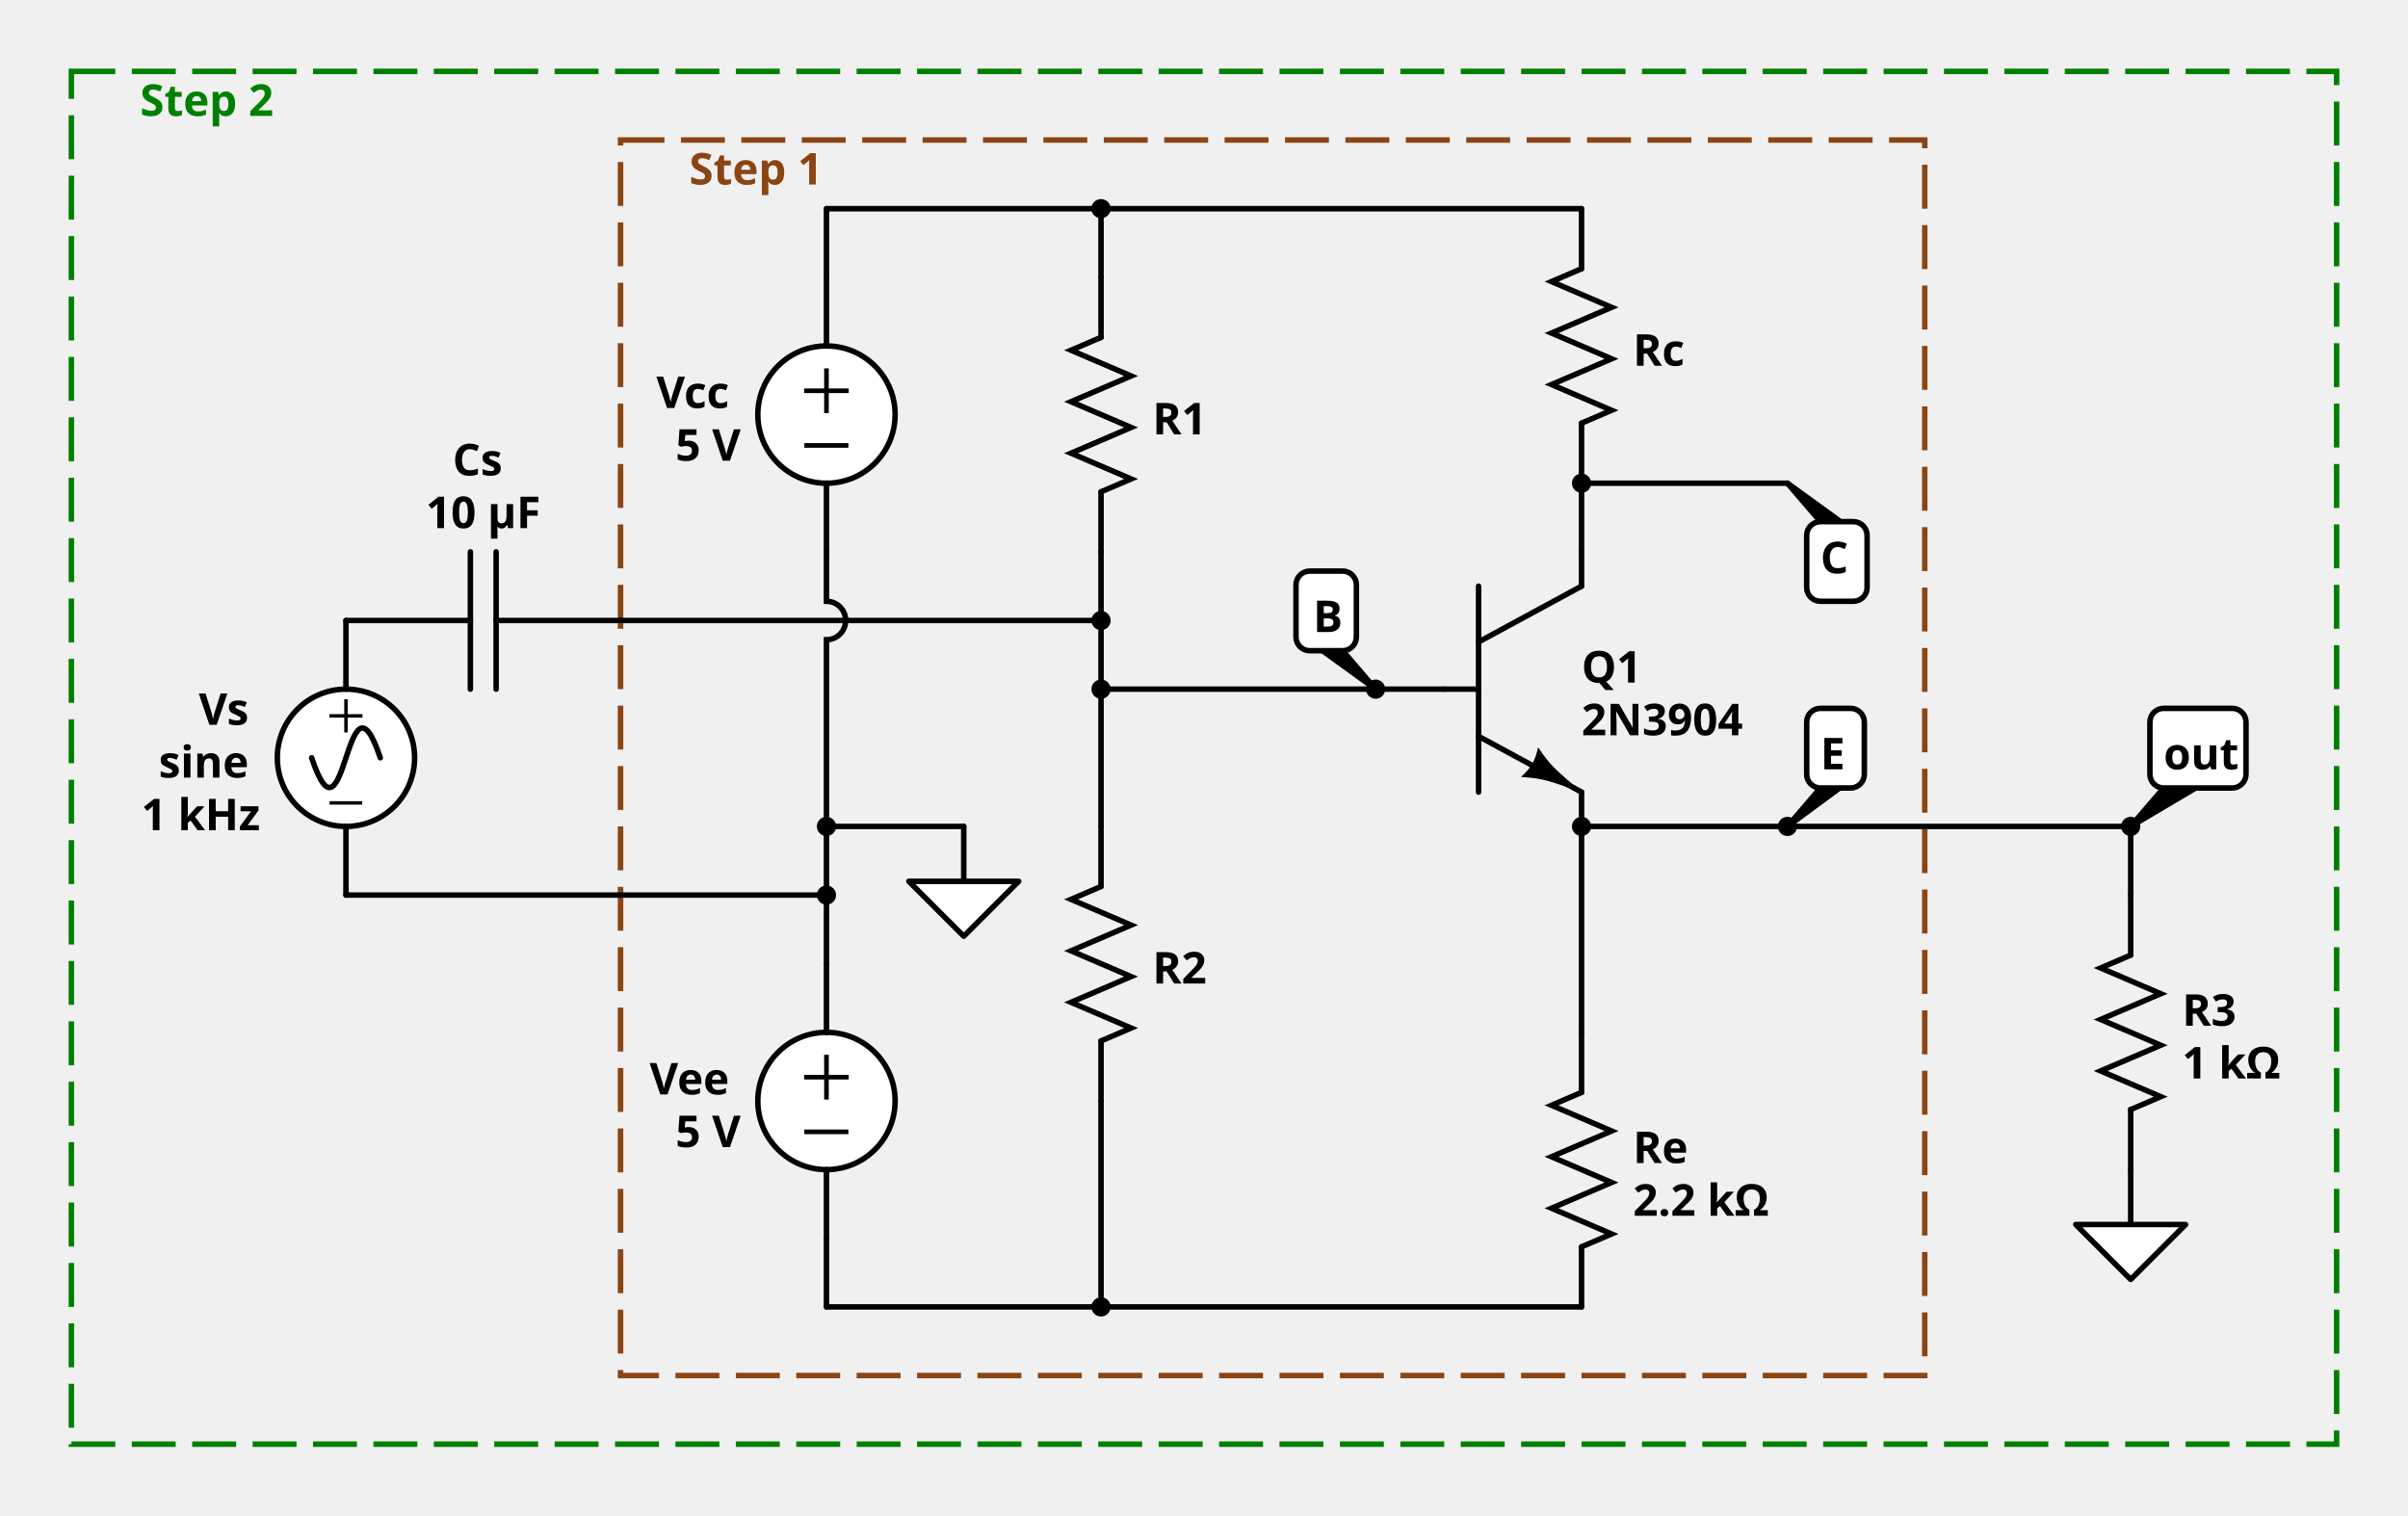
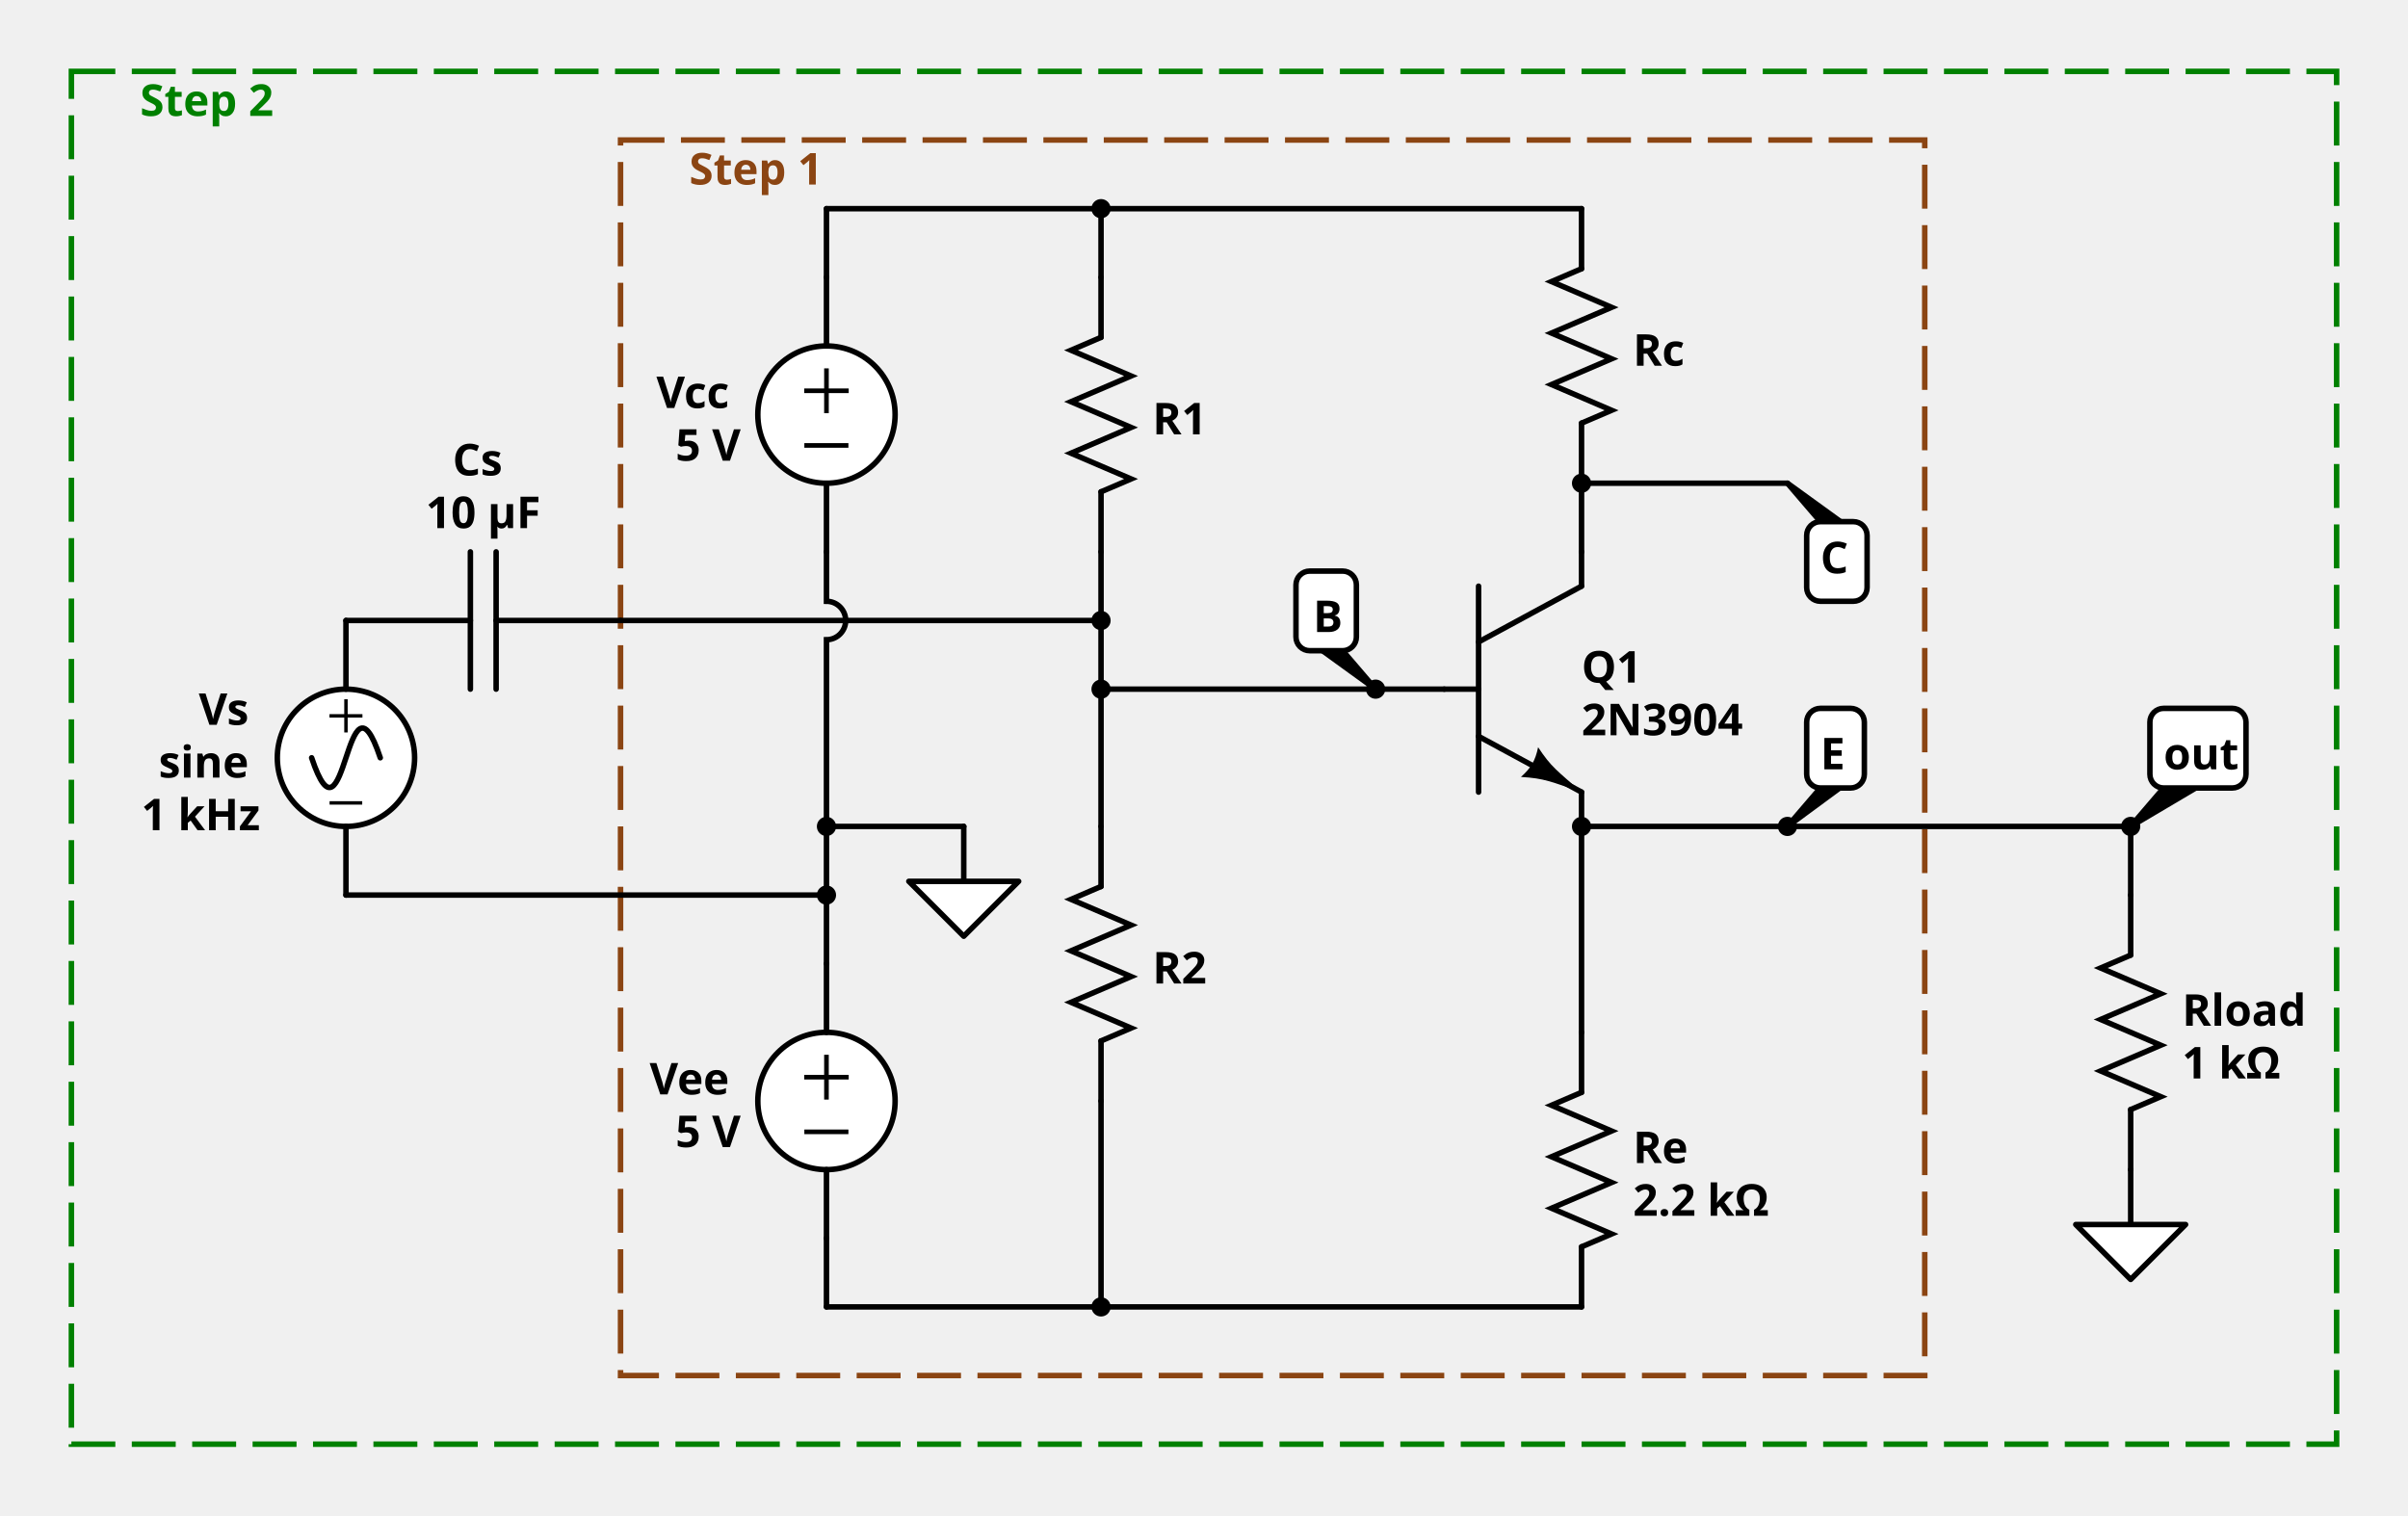
<svg xmlns="http://www.w3.org/2000/svg" width="877.0" height="552.0">
  <g transform="scale(0.877) matrix(1.140251,0,0,1.140251,-2507.412,-1338.655)">
    <rect x="2225" y="1200" width="825" height="500" r="0" rx="0" ry="0" fill="none" stroke="none" style="stroke-opacity: 0;" />
    <rect x="2225" y="1200" width="825" height="500" r="0" rx="0" ry="0" fill="none" stroke="#008000" stroke-dasharray="16,6" stroke-width="2" />
    <rect x="2425" y="1225" width="475" height="450" r="0" rx="0" ry="0" fill="none" stroke="none" style="stroke-opacity: 0;" />
    <rect x="2425" y="1225" width="475" height="450" r="0" rx="0" ry="0" fill="none" stroke="#8b4513" stroke-dasharray="16,6" stroke-width="2" />
    <path style="stroke-linejoin: round;" fill="#000000" stroke="#000000" d="M0,50L12,36L23.667,36Z" stroke-width="2" stroke-linejoin="round" transform="translate(2975,1425)" />
    <rect x="2200" y="1175" width="875" height="550" r="0" rx="0" ry="0" fill="none" stroke="none" style="stroke-opacity: 0;" />
    <path style="stroke-linejoin: round;" fill="#000000" stroke="#000000" d="M0,50L12,36L19,36Z" stroke-width="2" stroke-linejoin="round" transform="translate(2850,1425)" />
    <path style="stroke-linejoin: round;" fill="#000000" stroke="#000000" d="M0,50L12,36L19.333,36Z" stroke-width="2" stroke-linejoin="round" transform="matrix(1,0,0,-1,2850,1400)" />
    <path style="stroke-linejoin: round;" fill="#000000" stroke="#000000" d="M0,50L12,36L19.333,36Z" stroke-width="2" stroke-linejoin="round" transform="matrix(-1,0,0,1,2700,1375)" />
    <path style="stroke-linecap: round; stroke-miterlimit: 6;" fill="none" stroke="#000000" d="M0,50L12.5,50" stroke-width="2" stroke-linecap="round" stroke-miterlimit="6" transform="translate(2725,1375)" />
    <path style="stroke-linecap: round; stroke-miterlimit: 6;" fill="none" stroke="#000000" d="M12.5,87.5L12.5,12.5" stroke-width="2" stroke-linecap="round" stroke-miterlimit="6" transform="translate(2725,1375)" />
    <path style="stroke-linecap: round; stroke-miterlimit: 6;" fill="none" stroke="#000000" d="M12.5,32.812L50,12.5" stroke-width="2" stroke-linecap="round" stroke-miterlimit="6" transform="translate(2725,1375)" />
    <path style="stroke-linecap: round; stroke-miterlimit: 6;" fill="none" stroke="#000000" d="M50,0L50,12.5" stroke-width="2" stroke-linecap="round" stroke-miterlimit="6" transform="translate(2725,1375)" />
    <path style="stroke-linecap: round; stroke-miterlimit: 6;" fill="none" stroke="#000000" d="M12.5,67.188L50,87.5" stroke-width="2" stroke-linecap="round" stroke-miterlimit="6" transform="translate(2725,1375)" />
    <path style="stroke-linecap: round; stroke-miterlimit: 6;" fill="none" stroke="#000000" d="M50,100L50,87.5" stroke-width="2" stroke-linecap="round" stroke-miterlimit="6" transform="translate(2725,1375)" />
    <path fill="#000000" stroke="none" d="M27.931,81.975C36.65,82.498,38.679,83.671,50,87.5C41.023,79.61,38.994,78.44,34.181,71.15C33.19,75.99,31.627,78.698,27.931,81.975" transform="translate(2725,1375)" />
    <text style="font-family: 'Noto Sans',Tahoma,Verdana,Arial,sans-serif; font-size: 16px; font-weight: bold; text-anchor: start; font-stretch: extra-condensed;" x="0" y="0" text-anchor="start" stroke="none" fill="#000000" transform="translate(2775,1425)">
      <tspan dy="-2.4">Q1</tspan>
      <tspan dy="19.2" x="0">2N3904</tspan>
    </text>
    <path style="stroke-linecap: round; stroke-miterlimit: 6;" fill="none" stroke="#000000" d="M25,20L25,0" stroke-width="2" stroke-linecap="round" stroke-miterlimit="6" transform="translate(2525,1475)" />
    <path style="stroke-linecap: round; stroke-linejoin: round; stroke-miterlimit: 6;" fill="#ffffff" stroke="#000000" d="M5,20L25,40L45,20Z" stroke-width="2" stroke-linecap="round" stroke-linejoin="round" stroke-miterlimit="6" transform="translate(2525,1475)" />
    <path style="stroke-linecap: round; stroke-miterlimit: 6;" fill="none" stroke="#000000" d="M25,21.875L25,0" stroke-width="2" stroke-linecap="round" stroke-miterlimit="6" transform="translate(2750,1250)" />
    <path style="stroke-linecap: round; stroke-miterlimit: 6;" fill="none" stroke="#000000" d="M25,78.125L25,100" stroke-width="2" stroke-linecap="round" stroke-miterlimit="6" transform="translate(2750,1250)" />
    <path style="stroke-linecap: round; stroke-miterlimit: 6;" fill="none" stroke="#000000" d="M25,21.875L14.063,26.562L35.937,35.937L14.063,45.312L35.937,54.688L14.063,64.063L35.937,73.438L25,78.125" stroke-width="2" stroke-linecap="round" stroke-miterlimit="6" transform="translate(2750,1250)" />
    <text style="font-family: 'Noto Sans',Tahoma,Verdana,Arial,sans-serif; font-size: 16px; font-weight: bold; text-anchor: start; font-stretch: extra-condensed;" x="0" y="0" text-anchor="start" stroke="none" fill="#000000" transform="translate(2793.75,1300)">
      <tspan dy="7.2">Rc</tspan>
    </text>
    <path style="stroke-linecap: round; stroke-miterlimit: 6;" fill="#ffffff" stroke="#000000" d="M50,50C50,36.194,38.806,25,25,25C11.194,25,0,36.194,0,50C0,63.806,11.194,75,25,75C38.806,75,50,63.806,50,50" stroke-width="2" stroke-linecap="round" stroke-miterlimit="6" transform="matrix(-1,0,0,1,2525,1275)" />
    <path style="stroke-linecap: round; stroke-miterlimit: 6;" fill="none" stroke="#000000" d="M25,0L25,25" stroke-width="2" stroke-linecap="round" stroke-miterlimit="6" transform="matrix(-1,0,0,1,2525,1275)" />
    <path style="stroke-linecap: round; stroke-miterlimit: 6;" fill="none" stroke="#000000" d="M25,100L25,75" stroke-width="2" stroke-linecap="round" stroke-miterlimit="6" transform="matrix(-1,0,0,1,2525,1275)" />
    <path style="font-size: 15px; font-weight: normal;" fill="#000000" stroke="none" d="M25.842,33.168L24.158,33.168L24.158,40.488L16.899,40.488L16.899,42.173L24.158,42.173L24.158,49.493L25.842,49.493L25.842,42.173L33.101,42.173L33.101,40.488L25.842,40.488L25.842,33.168" font-size="15px" font-weight="normal" transform="matrix(-1,0,0,1,2525,1275)" />
    <path style="font-size: 15px; font-weight: normal;" fill="#000000" stroke="none" d="M17.006,60.394L17.006,62.078L33.055,62.078L33.055,60.394L17.006,60.394" font-size="15px" font-weight="normal" transform="matrix(-1,0,0,1,2525,1275)" />
    <text style="font-family: 'Noto Sans',Tahoma,Verdana,Arial,sans-serif; font-size: 16px; font-weight: bold; text-anchor: end; font-stretch: extra-condensed;" x="0" y="0" text-anchor="end" stroke="none" fill="#000000" transform="translate(2468.75,1325)">
      <tspan dy="-2.4">Vcc</tspan>
      <tspan dy="19.2" x="0">5 V</tspan>
    </text>
    <path style="stroke-linecap: round;" fill="none" stroke="#000000" d="M 2500 1250 L 2500 1275" stroke-width="2" stroke-linecap="round" class="cl_wire" />
    <rect x="7" y="7" width="22" height="29" r="5" rx="5" ry="5" fill="#ffffff" stroke="#000000" stroke-width="2" transform="matrix(-1,0,0,1,2700,1375)" />
    <text style="font-family: 'Noto Sans',Tahoma,Verdana,Arial,sans-serif; font-size: 16px; font-weight: bold; text-anchor: end; font-stretch: extra-condensed;" x="12" y="22" text-anchor="end" stroke="none" fill="#000000" transform="translate(2676,1375)">
      <tspan dy="7.2">B</tspan>
    </text>
    <rect x="7" y="7" width="22" height="29" r="5" rx="5" ry="5" fill="#ffffff" stroke="#000000" stroke-width="2" transform="matrix(1,0,0,-1,2850,1400)" />
    <text style="font-family: 'Noto Sans',Tahoma,Verdana,Arial,sans-serif; font-size: 16px; font-weight: bold; text-anchor: start; font-stretch: extra-condensed;" x="12" y="22" text-anchor="start" stroke="none" fill="#000000" transform="translate(2850,1353.6)">
      <tspan dy="7.2">C</tspan>
    </text>
    <path style="stroke-linecap: round;" fill="none" stroke="#000000" d="M 2775 1350 L 2850 1350" stroke-width="2" stroke-linecap="round" class="cl_wire" />
    <rect x="7" y="7" width="21" height="29" r="5" rx="5" ry="5" fill="#ffffff" stroke="#000000" stroke-width="2" transform="translate(2850,1425)" />
    <text style="font-family: 'Noto Sans',Tahoma,Verdana,Arial,sans-serif; font-size: 16px; font-weight: bold; text-anchor: start; font-stretch: extra-condensed;" x="12" y="22" text-anchor="start" stroke="none" fill="#000000" transform="translate(2850,1425)">
      <tspan dy="7.2">E</tspan>
    </text>
    <path style="stroke-linecap: round;" fill="none" stroke="#000000" d="M 2775 1475 L 2975 1475" stroke-width="2" stroke-linecap="round" class="cl_wire" />
    <path style="stroke-linecap: round; stroke-miterlimit: 6;" fill="none" stroke="#000000" d="M25,21.875L25,0" stroke-width="2" stroke-linecap="round" stroke-miterlimit="6" transform="translate(2750,1550)" />
    <path style="stroke-linecap: round; stroke-miterlimit: 6;" fill="none" stroke="#000000" d="M25,78.125L25,100" stroke-width="2" stroke-linecap="round" stroke-miterlimit="6" transform="translate(2750,1550)" />
    <path style="stroke-linecap: round; stroke-miterlimit: 6;" fill="none" stroke="#000000" d="M25,21.875L14.063,26.562L35.937,35.937L14.063,45.312L35.937,54.688L14.063,64.063L35.937,73.438L25,78.125" stroke-width="2" stroke-linecap="round" stroke-miterlimit="6" transform="translate(2750,1550)" />
    <text style="font-family: 'Noto Sans',Tahoma,Verdana,Arial,sans-serif; font-size: 16px; font-weight: bold; text-anchor: start; font-stretch: extra-condensed;" x="0" y="0" text-anchor="start" stroke="none" fill="#000000" transform="translate(2793.75,1600)">
      <tspan dy="-2.4">Re</tspan>
      <tspan dy="19.2" x="0">2.2 kΩ</tspan>
    </text>
    <path style="stroke-linecap: round;" fill="none" stroke="#000000" d="M 2775 1475 L 2775 1550" stroke-width="2" stroke-linecap="round" class="cl_wire" />
    <path style="stroke-linecap: round; stroke-miterlimit: 6;" fill="#ffffff" stroke="#000000" d="M50,50C50,36.194,38.806,25,25,25C11.194,25,0,36.194,0,50C0,63.806,11.194,75,25,75C38.806,75,50,63.806,50,50" stroke-width="2" stroke-linecap="round" stroke-miterlimit="6" transform="matrix(-1,0,0,1,2525,1525)" />
    <path style="stroke-linecap: round; stroke-miterlimit: 6;" fill="none" stroke="#000000" d="M25,0L25,25" stroke-width="2" stroke-linecap="round" stroke-miterlimit="6" transform="matrix(-1,0,0,1,2525,1525)" />
    <path style="stroke-linecap: round; stroke-miterlimit: 6;" fill="none" stroke="#000000" d="M25,100L25,75" stroke-width="2" stroke-linecap="round" stroke-miterlimit="6" transform="matrix(-1,0,0,1,2525,1525)" />
    <path style="font-size: 15px; font-weight: normal;" fill="#000000" stroke="none" d="M25.842,33.168L24.158,33.168L24.158,40.488L16.899,40.488L16.899,42.173L24.158,42.173L24.158,49.493L25.842,49.493L25.842,42.173L33.101,42.173L33.101,40.488L25.842,40.488L25.842,33.168" font-size="15px" font-weight="normal" transform="matrix(-1,0,0,1,2525,1525)" />
    <path style="font-size: 15px; font-weight: normal;" fill="#000000" stroke="none" d="M17.006,60.394L17.006,62.078L33.055,62.078L33.055,60.394L17.006,60.394" font-size="15px" font-weight="normal" transform="matrix(-1,0,0,1,2525,1525)" />
    <text style="font-family: 'Noto Sans',Tahoma,Verdana,Arial,sans-serif; font-size: 16px; font-weight: bold; text-anchor: end; font-stretch: extra-condensed;" x="0" y="0" text-anchor="end" stroke="none" fill="#000000" transform="translate(2468.75,1575)">
      <tspan dy="-2.4">Vee</tspan>
      <tspan dy="19.2" x="0">5 V</tspan>
    </text>
    <path style="stroke-linecap: round; stroke-miterlimit: 6;" fill="none" stroke="#000000" d="M25,21.875L25,0" stroke-width="2" stroke-linecap="round" stroke-miterlimit="6" transform="translate(2575,1275)" />
    <path style="stroke-linecap: round; stroke-miterlimit: 6;" fill="none" stroke="#000000" d="M25,78.125L25,100" stroke-width="2" stroke-linecap="round" stroke-miterlimit="6" transform="translate(2575,1275)" />
    <path style="stroke-linecap: round; stroke-miterlimit: 6;" fill="none" stroke="#000000" d="M25,21.875L14.063,26.562L35.937,35.937L14.063,45.312L35.937,54.688L14.063,64.063L35.937,73.438L25,78.125" stroke-width="2" stroke-linecap="round" stroke-miterlimit="6" transform="translate(2575,1275)" />
    <text style="font-family: 'Noto Sans',Tahoma,Verdana,Arial,sans-serif; font-size: 16px; font-weight: bold; text-anchor: start; font-stretch: extra-condensed;" x="0" y="0" text-anchor="start" stroke="none" fill="#000000" transform="translate(2618.75,1325)">
      <tspan dy="7.2">R1</tspan>
    </text>
    <path style="stroke-linecap: round; stroke-miterlimit: 6;" fill="none" stroke="#000000" d="M25,21.875L25,0" stroke-width="2" stroke-linecap="round" stroke-miterlimit="6" transform="translate(2575,1475)" />
    <path style="stroke-linecap: round; stroke-miterlimit: 6;" fill="none" stroke="#000000" d="M25,78.125L25,100" stroke-width="2" stroke-linecap="round" stroke-miterlimit="6" transform="translate(2575,1475)" />
    <path style="stroke-linecap: round; stroke-miterlimit: 6;" fill="none" stroke="#000000" d="M25,21.875L14.063,26.562L35.937,35.937L14.063,45.312L35.937,54.688L14.063,64.063L35.937,73.438L25,78.125" stroke-width="2" stroke-linecap="round" stroke-miterlimit="6" transform="translate(2575,1475)" />
    <text style="font-family: 'Noto Sans',Tahoma,Verdana,Arial,sans-serif; font-size: 16px; font-weight: bold; text-anchor: start; font-stretch: extra-condensed;" x="0" y="0" text-anchor="start" stroke="none" fill="#000000" transform="translate(2618.75,1525)">
      <tspan dy="7.2">R2</tspan>
    </text>
    <path style="stroke-linecap: round;" fill="none" stroke="#000000" d="M 2600 1425 L 2725 1425" stroke-width="2" stroke-linecap="round" class="cl_wire" />
    <path style="stroke-linecap: round; stroke-miterlimit: 6;" fill="none" stroke="#000000" d="M25,54.688L25,100" stroke-width="2" stroke-linecap="round" stroke-miterlimit="6" transform="matrix(0,-1,1,0,2325,1425)" />
    <path style="stroke-linecap: round; stroke-miterlimit: 6;" fill="none" stroke="#000000" d="M25,45.312L25,0" stroke-width="2" stroke-linecap="round" stroke-miterlimit="6" transform="matrix(0,-1,1,0,2325,1425)" />
    <path style="stroke-linecap: round; stroke-miterlimit: 6;" fill="none" stroke="#000000" d="M50,45.312L0,45.312" stroke-width="2" stroke-linecap="round" stroke-miterlimit="6" transform="matrix(0,-1,1,0,2325,1425)" />
    <path style="stroke-linecap: round; stroke-miterlimit: 6;" fill="none" stroke="#000000" d="M50,54.688L0,54.688" stroke-width="2" stroke-linecap="round" stroke-miterlimit="6" transform="matrix(0,-1,1,0,2325,1425)" />
    <text style="font-family: 'Noto Sans',Tahoma,Verdana,Arial,sans-serif; font-size: 16px; font-weight: bold; text-anchor: middle; font-stretch: extra-condensed;" x="0" y="0" text-anchor="middle" stroke="none" fill="#000000" transform="translate(2375,1349.55)">
      <tspan dy="-2.4">Cs</tspan>
      <tspan dy="19.2" x="0">10 µF</tspan>
    </text>
    <path style="stroke-linecap: round; stroke-miterlimit: 6;" fill="#ffffff" stroke="#000000" d="M50,50C50,36.194,38.807,25,25,25C11.193,25,0,36.194,0,50C0,63.806,11.193,75,25,75C38.807,75,50,63.806,50,50" stroke-width="2" stroke-linecap="round" stroke-miterlimit="6" transform="matrix(-1,0,0,1,2350,1400)" />
    <path style="stroke-linecap: round; stroke-miterlimit: 6;" fill="none" stroke="#000000" d="M25,0L25,25" stroke-width="2" stroke-linecap="round" stroke-miterlimit="6" transform="matrix(-1,0,0,1,2350,1400)" />
    <path style="stroke-linecap: round; stroke-miterlimit: 6;" fill="none" stroke="#000000" d="M25,100L25,75" stroke-width="2" stroke-linecap="round" stroke-miterlimit="6" transform="matrix(-1,0,0,1,2350,1400)" />
    <path style="stroke-linecap: round; stroke-miterlimit: 6;" fill="none" stroke="#000000" d="M37.5,50C25,87.5,25,12.5,12.5,50" stroke-width="2" stroke-linecap="round" stroke-miterlimit="6" transform="matrix(-1,0,0,1,2350,1400)" />
    <path style="font-size: 15px; font-weight: normal;" fill="#000000" stroke="none" d="M25.624,28.684L24.376,28.684L24.376,34.106L19,34.106L19,35.354L24.376,35.354L24.376,40.775L25.624,40.775L25.624,35.354L31,35.354L31,34.106L25.624,34.106L25.624,28.684" font-size="15px" font-weight="normal" transform="matrix(-1,0,0,1,2350,1400)" />
    <path style="font-size: 15px; font-weight: normal;" fill="#000000" stroke="none" d="M19.079,65.811L19.079,67.059L30.966,67.059L30.966,65.811L19.079,65.811" font-size="15px" font-weight="normal" transform="matrix(-1,0,0,1,2350,1400)" />
    <text style="font-family: 'Noto Sans',Tahoma,Verdana,Arial,sans-serif; font-size: 16px; font-weight: bold; text-anchor: end; font-stretch: extra-condensed;" x="0" y="0" text-anchor="end" stroke="none" fill="#000000" transform="translate(2293.75,1450)">
      <tspan dy="-12">Vs</tspan>
      <tspan dy="19.2" x="0">sine</tspan>
      <tspan dy="19.2" x="0">1 kHz</tspan>
    </text>
    <path style="stroke-linecap: round;" fill="none" stroke="#000000" d="M 2500 1625 L 2500 1650" stroke-width="2" stroke-linecap="round" class="cl_wire" />
    <path style="stroke-linecap: round;" fill="none" stroke="#000000" d="M 2600 1575 L 2600 1650" stroke-width="2" stroke-linecap="round" class="cl_wire" />
    <path style="stroke-linecap: round; stroke-miterlimit: 6;" fill="none" stroke="#000000" d="M25,21.875L25,0" stroke-width="2" stroke-linecap="round" stroke-miterlimit="6" transform="translate(2950,1500)" />
    <path style="stroke-linecap: round; stroke-miterlimit: 6;" fill="none" stroke="#000000" d="M25,78.125L25,100" stroke-width="2" stroke-linecap="round" stroke-miterlimit="6" transform="translate(2950,1500)" />
    <path style="stroke-linecap: round; stroke-miterlimit: 6;" fill="none" stroke="#000000" d="M25,21.875L14.063,26.562L35.937,35.937L14.063,45.312L35.937,54.688L14.063,64.063L35.937,73.438L25,78.125" stroke-width="2" stroke-linecap="round" stroke-miterlimit="6" transform="translate(2950,1500)" />
    <text style="font-family: 'Noto Sans',Tahoma,Verdana,Arial,sans-serif; font-size: 16px; font-weight: bold; text-anchor: start; font-stretch: extra-condensed;" x="0" y="0" text-anchor="start" stroke="none" fill="#000000" transform="translate(2993.75,1550)">
-       <tspan dy="-2.4">R3</tspan>
+       <tspan dy="-2.4">Rload</tspan>
      <tspan dy="19.2" x="0">1 kΩ</tspan>
    </text>
    <path style="stroke-linecap: round; stroke-miterlimit: 6;" fill="none" stroke="#000000" d="M25,20L25,0" stroke-width="2" stroke-linecap="round" stroke-miterlimit="6" transform="translate(2950,1600)" />
    <path style="stroke-linecap: round; stroke-linejoin: round; stroke-miterlimit: 6;" fill="#ffffff" stroke="#000000" d="M5,20L25,40L45,20Z" stroke-width="2" stroke-linecap="round" stroke-linejoin="round" stroke-miterlimit="6" transform="translate(2950,1600)" />
    <rect x="7" y="7" width="35" height="29" r="5" rx="5" ry="5" fill="#ffffff" stroke="#000000" stroke-width="2" transform="translate(2975,1425)" />
    <text style="font-family: 'Noto Sans',Tahoma,Verdana,Arial,sans-serif; font-size: 16px; font-weight: bold; text-anchor: start; font-stretch: extra-condensed;" x="12" y="22" text-anchor="start" stroke="none" fill="#000000" transform="translate(2975,1425)">
      <tspan dy="7.2">out</tspan>
    </text>
    <path style="stroke-linecap: round;" fill="none" stroke="#000000" d="M 2975 1475 L 2975 1500" stroke-width="2" stroke-linecap="round" class="cl_wire" />
    <path style="stroke-linecap: round;" fill="none" stroke="#000000" d="M 2500 1650 L 2775 1650" stroke-width="2" stroke-linecap="round" class="cl_wire" />
    <path style="stroke-linecap: round;" fill="none" stroke="#000000" d="M 2500 1375 L 2500 1393 A 7 7 0 1 1 2500 1407 L 2500 1525" stroke-width="2" stroke-linecap="round" class="cl_wire" />
    <path style="stroke-linecap: round;" fill="none" stroke="#000000" d="M 2600 1375 L 2600 1400" stroke-width="2" stroke-linecap="round" class="cl_wire" />
    <path style="stroke-linecap: round;" fill="none" stroke="#000000" d="M 2600 1250 L 2600 1275" stroke-width="2" stroke-linecap="round" class="cl_wire" />
    <path style="stroke-linecap: round;" fill="none" stroke="#000000" d="M 2500 1250 L 2775 1250" stroke-width="2" stroke-linecap="round" class="cl_wire" />
    <path style="stroke-linecap: round;" fill="none" stroke="#000000" d="M 2500 1475 L 2550 1475" stroke-width="2" stroke-linecap="round" class="cl_wire" />
    <path style="stroke-linecap: round;" fill="none" stroke="#000000" d="M 2775 1350 L 2775 1375" stroke-width="2" stroke-linecap="round" class="cl_wire" />
    <path style="stroke-linecap: round;" fill="none" stroke="#000000" d="M 2425 1400 L 2600 1400" stroke-width="2" stroke-linecap="round" class="cl_wire" />
    <text style="font-family: 'Noto Sans',Tahoma,Verdana,Arial,sans-serif; font-size: 16px; font-weight: bold; text-anchor: start; font-style: normal; font-stretch: extra-condensed;" x="0" y="0" text-anchor="start" stroke="none" fill="#8b4513" font-style="normal" transform="translate(2450,1234)">
      <tspan dy="7.2">Step 1</tspan>
    </text>
    <path style="stroke-linecap: round;" fill="none" stroke="#000000" d="M 2600 1400 L 2600 1475" stroke-width="2" stroke-linecap="round" class="cl_wire" />
    <text style="font-family: 'Noto Sans',Tahoma,Verdana,Arial,sans-serif; font-size: 16px; font-weight: bold; text-anchor: start; font-style: normal; font-stretch: extra-condensed;" x="0" y="0" text-anchor="start" stroke="none" fill="#008000" font-style="normal" transform="translate(2250,1209)">
      <tspan dy="7.2">Step 2</tspan>
    </text>
    <path style="stroke-linecap: round;" fill="none" stroke="#000000" d="M 2325 1500 L 2500 1500" stroke-width="2" stroke-linecap="round" class="cl_wire" />
    <circle cx="2775" cy="1475" r="3" fill="#000000" stroke="#000000" />
    <circle cx="2775" cy="1350" r="3" fill="#000000" stroke="#000000" />
    <circle cx="2700" cy="1425" r="3" fill="#000000" stroke="#000000" />
    <circle cx="2850" cy="1475" r="3" fill="#000000" stroke="#000000" />
    <circle cx="2975" cy="1475" r="3" fill="#000000" stroke="#000000" />
    <circle cx="2600" cy="1425" r="3" fill="#000000" stroke="#000000" />
    <circle cx="2600" cy="1650" r="3" fill="#000000" stroke="#000000" />
    <circle cx="2600" cy="1400" r="3" fill="#000000" stroke="#000000" />
    <circle cx="2600" cy="1250" r="3" fill="#000000" stroke="#000000" />
    <circle cx="2500" cy="1475" r="3" fill="#000000" stroke="#000000" />
    <circle cx="2500" cy="1500" r="3" fill="#000000" stroke="#000000" />
  </g>
</svg>
